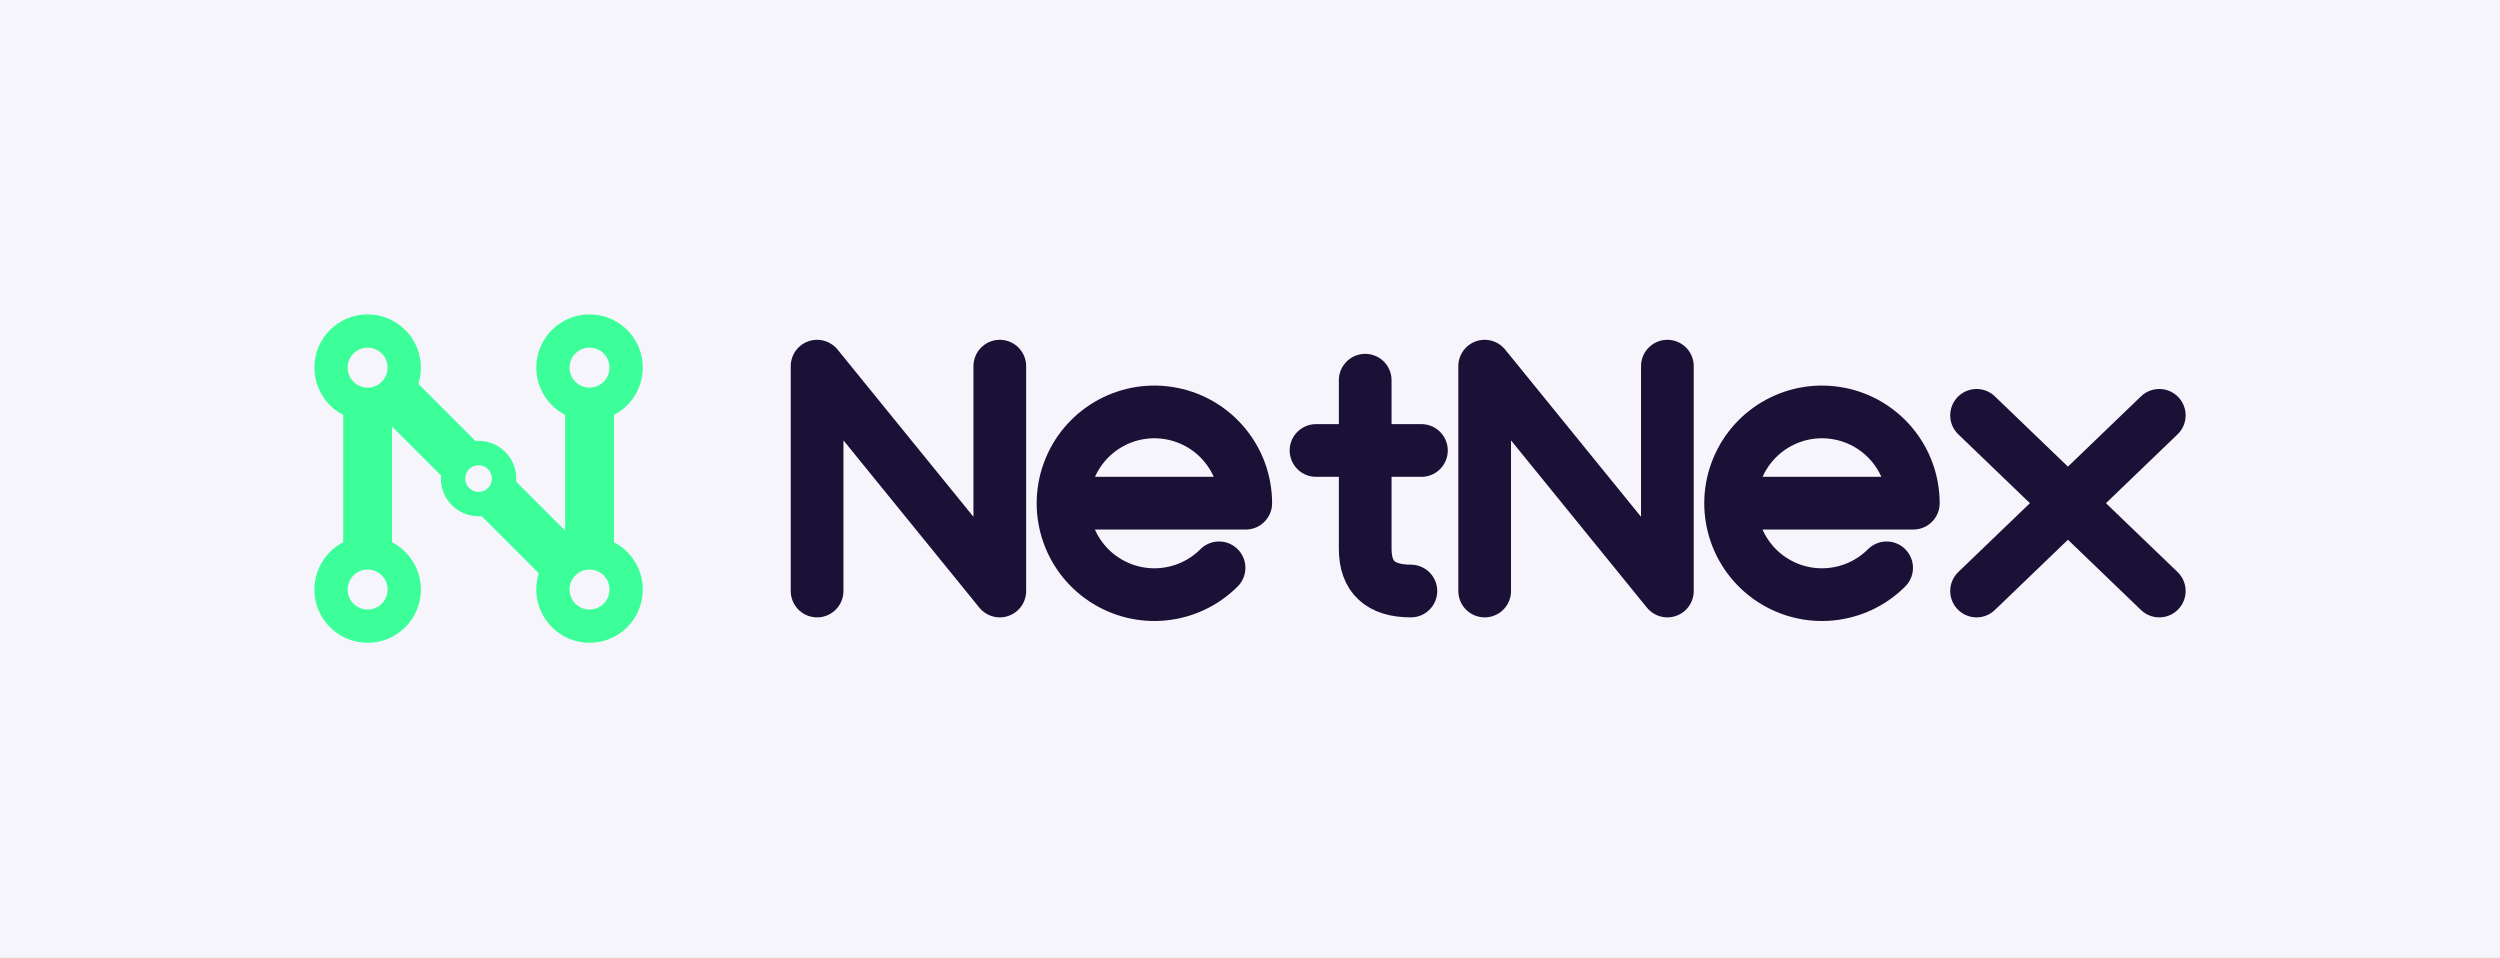
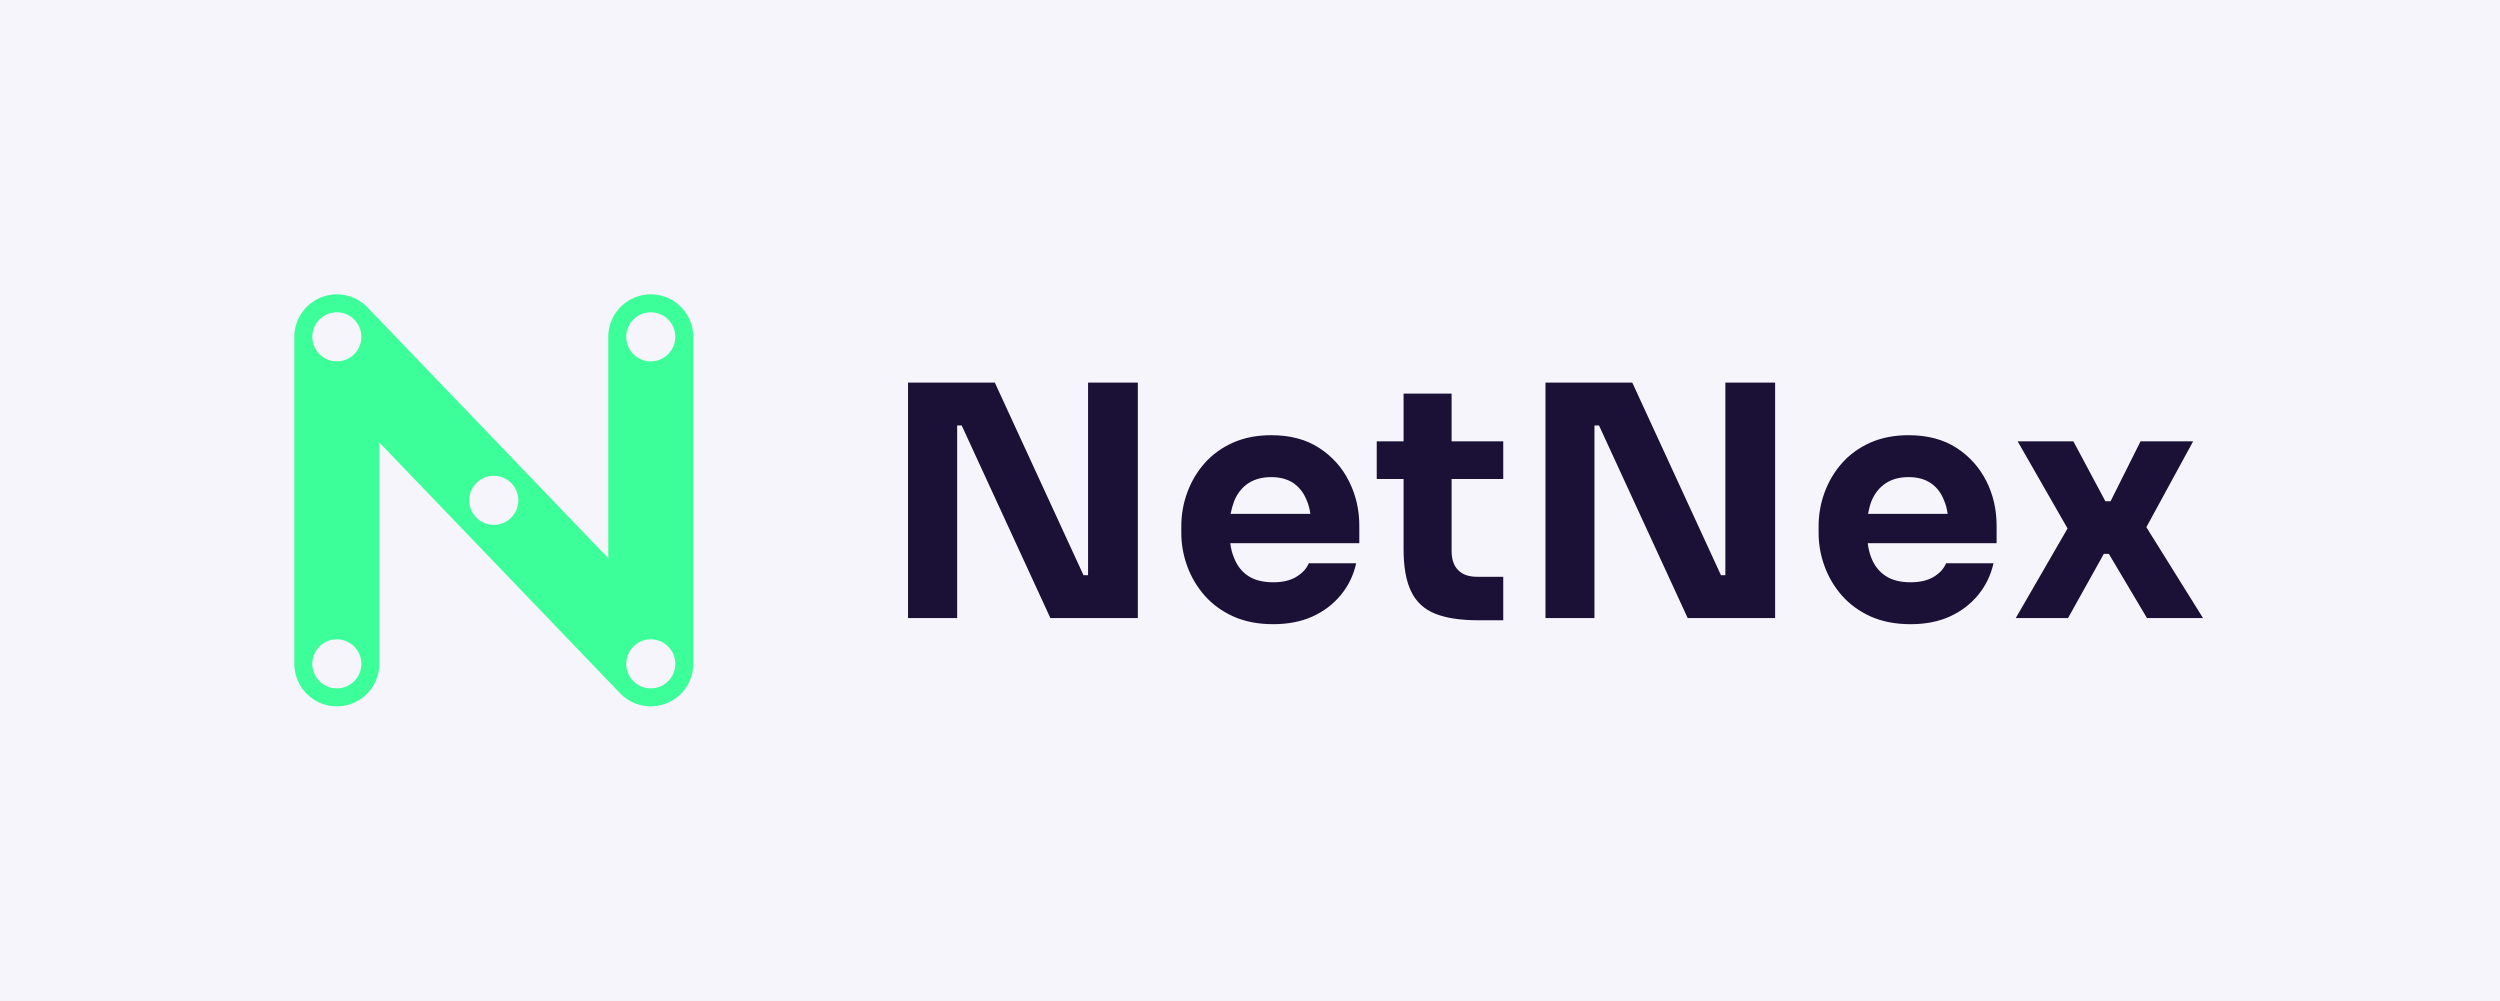
- <svg xmlns="http://www.w3.org/2000/svg" viewBox="0 0 1351.9 517.6" width="1351.9" height="517.6">
-   <defs>
-     <mask id="h" maskUnits="userSpaceOnUse" x="-40" y="-40" width="180" height="180">
-       <rect x="-40" y="-40" width="180" height="180" fill="#fff" />
-       <g fill="#000">
-         <circle cx="0" cy="0" r="9" />
-         <circle cx="0" cy="100" r="9" />
-         <circle cx="100" cy="0" r="9" />
-         <circle cx="100" cy="100" r="9" />
-         <circle cx="50" cy="50" r="6" />
-       </g>
-     </mask>
-   </defs>
-   <rect width="1351.9" height="517.6" fill="#F7F5FC" />
-   <g transform="translate(198.8 198.8) scale(1.2)">
-     <g mask="url(#h)">
-       <path d="M0 100V0L100 100V0" fill="none" stroke="#3DFF9A" stroke-width="22" stroke-linecap="round" stroke-linejoin="round" />
-       <g fill="#3DFF9A">
-         <circle cx="0" cy="0" r="24" />
-         <circle cx="0" cy="100" r="24" />
-         <circle cx="100" cy="0" r="24" />
-         <circle cx="100" cy="100" r="24" />
-         <circle cx="50" cy="50" r="17" fill="#3DFF9A" />
-       </g>
+ <svg xmlns="http://www.w3.org/2000/svg" viewBox="0 0 1592.66 637.5" width="1592.66" height="637.5">
+   <rect width="1592.66" height="637.5" fill="#F7F5FC" />
+   <g transform="translate(214.583 214.583) scale(2.08333)">
+     <defs>
+       <mask id="h" maskUnits="userSpaceOnUse" x="-30" y="-30" width="156" height="160">
+         <rect x="-30" y="-30" width="156" height="160" fill="#fff" />
+         <g fill="#000">
+           <circle cx="0" cy="0" r="7.5" />
+           <circle cx="96" cy="0" r="7.5" />
+           <circle cx="0" cy="100" r="7.5" />
+           <circle cx="96" cy="100" r="7.5" />
+           <circle cx="48" cy="50" r="7.5" />
+         </g>
+       </mask>
+     </defs>
+     <g mask="url(#h)" fill="none" stroke="#3DFF9A" stroke-width="26" stroke-linecap="round" stroke-linejoin="round">
+       <path d="M0 100V0M96 0V100M0 0L96 100" />
    </g>
  </g>
-   <g transform="translate(427.6 183.75) scale(1.9)">
-     <g transform="translate(7.5 7.5)" fill="none" stroke="#1B1035" stroke-width="15" stroke-linecap="round" stroke-linejoin="round">
-       <path d="M0 64V0L52 64V0" transform="translate(0 0)" />
-       <path d="M0 39H52A26 26 0 1 0 44.4 57.4" transform="translate(70 0)" />
-       <path d="M16 4V52Q16 64 29 64M2 24H32" transform="translate(140 0)" />
-       <path d="M0 64V0L52 64V0" transform="translate(190 0)" />
-       <path d="M0 39H52A26 26 0 1 0 44.4 57.4" transform="translate(260 0)" />
-       <path d="M0 14L52 64M52 14L0 64" transform="translate(330 0)" />
-     </g>
-   </g>
+   <path d="M16.8 0.0V-150.0H72.1L128.6 -27.3H131.5V-150.0H163.2V0.0H107.5L51.0 -122.7H48.1V0.0ZM249.5 3.9Q235.1 3.9 224.1 -1.0Q213.1 -6.0 205.8 -14.3Q198.5 -22.6 194.7 -33.0Q190.9 -43.4 190.9 -54.2V-58.4Q190.9 -69.7 194.7 -80.0Q198.5 -90.4 205.7 -98.6Q212.9 -106.8 223.7 -111.7Q234.5 -116.5 248.2 -116.5Q266.3 -116.5 278.7 -108.4Q291.2 -100.3 297.7 -87.2Q304.3 -74.2 304.3 -58.8V-47.7H222.1Q222.7 -42.7 224.4 -38.6Q227.3 -31.0 233.4 -26.9Q239.6 -22.8 249.5 -22.8Q258.5 -22.8 264.2 -26.3Q270.0 -29.8 272.1 -34.9H302.3Q299.8 -23.6 292.6 -14.8Q285.4 -6.0 274.5 -1.0Q263.6 3.9 249.5 3.9ZM222.3 -66.4H273.1Q272.5 -71.1 270.8 -75.0Q267.9 -82.2 262.3 -86.0Q256.6 -89.8 248.2 -89.8Q239.6 -89.8 233.6 -85.9Q227.7 -82.0 224.6 -74.6Q223.2 -70.9 222.3 -66.4ZM380.1 1.4Q363.1 1.4 352.6 -2.8Q342.1 -7.0 337.3 -17.0Q332.5 -26.9 332.5 -44.0V-88.6H315.4V-112.6H332.5V-143.0H363.1V-112.6H396.0V-88.6H363.1V-42.7Q363.1 -34.7 367.3 -30.5Q371.5 -26.3 379.3 -26.3H396.0V1.4ZM422.9 0.0V-150.0H478.2L534.7 -27.3H537.5V-150.0H569.2V0.0H513.5L457.0 -122.7H454.1V0.0ZM655.5 3.9Q641.1 3.9 630.1 -1.0Q619.1 -6.0 611.8 -14.3Q604.5 -22.6 600.7 -33.0Q596.9 -43.4 596.9 -54.2V-58.4Q596.9 -69.7 600.7 -80.0Q604.5 -90.4 611.7 -98.6Q618.9 -106.8 629.7 -111.7Q640.5 -116.5 654.2 -116.5Q672.3 -116.5 684.8 -108.4Q697.2 -100.3 703.8 -87.2Q710.3 -74.2 710.3 -58.8V-47.7H628.2Q628.8 -42.7 630.4 -38.6Q633.3 -31.0 639.5 -26.9Q645.6 -22.8 655.5 -22.8Q664.5 -22.8 670.3 -26.3Q676.0 -29.8 678.1 -34.9H708.3Q705.8 -23.6 698.6 -14.8Q691.4 -6.0 680.5 -1.0Q669.7 3.9 655.5 3.9ZM628.4 -66.4H679.1Q678.5 -71.1 676.8 -75.0Q674.0 -82.2 668.3 -86.0Q662.7 -89.8 654.2 -89.8Q645.6 -89.8 639.7 -85.9Q633.7 -82.0 630.6 -74.6Q629.2 -70.9 628.4 -66.4ZM722.5 0.0 755.5 -57.1 723.7 -112.6H759.2L779.6 -74.4H782.9L802.0 -112.6H835.5L805.7 -57.9L841.8 0.0H806.1L781.8 -40.9H778.6L755.8 0.0Z" fill="#1B1035" transform="translate(561.667 393.75)" />
</svg>
